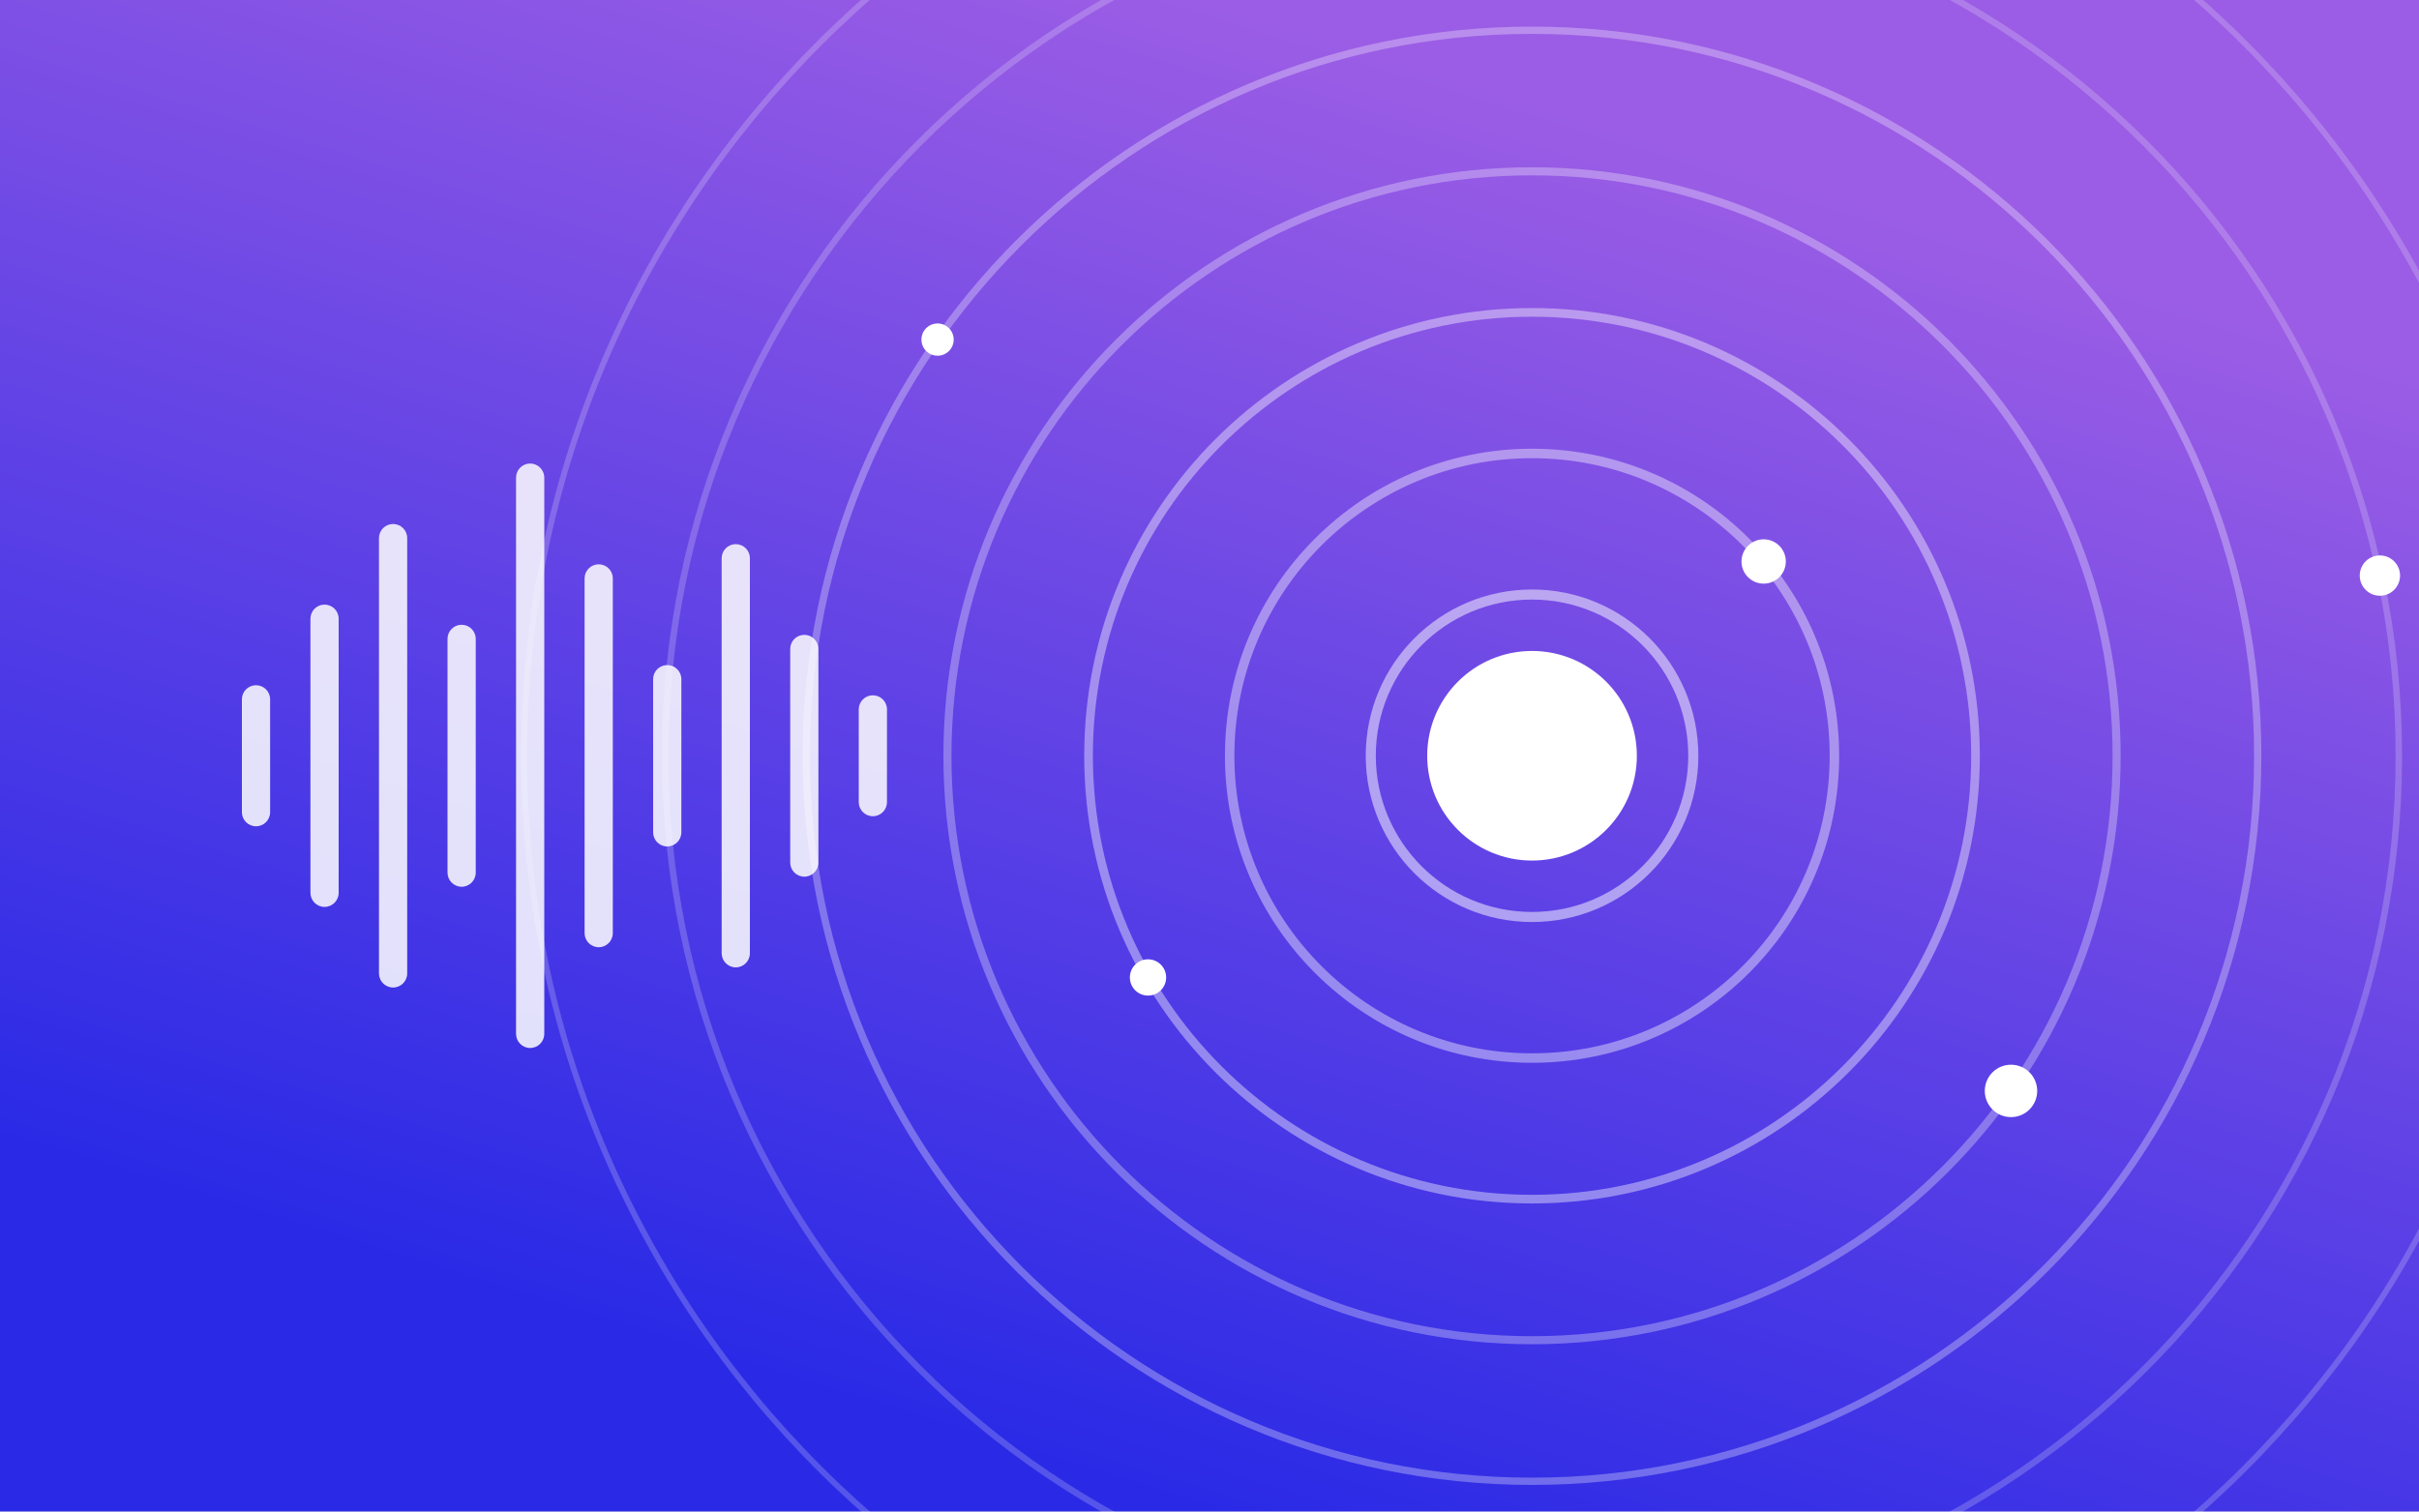
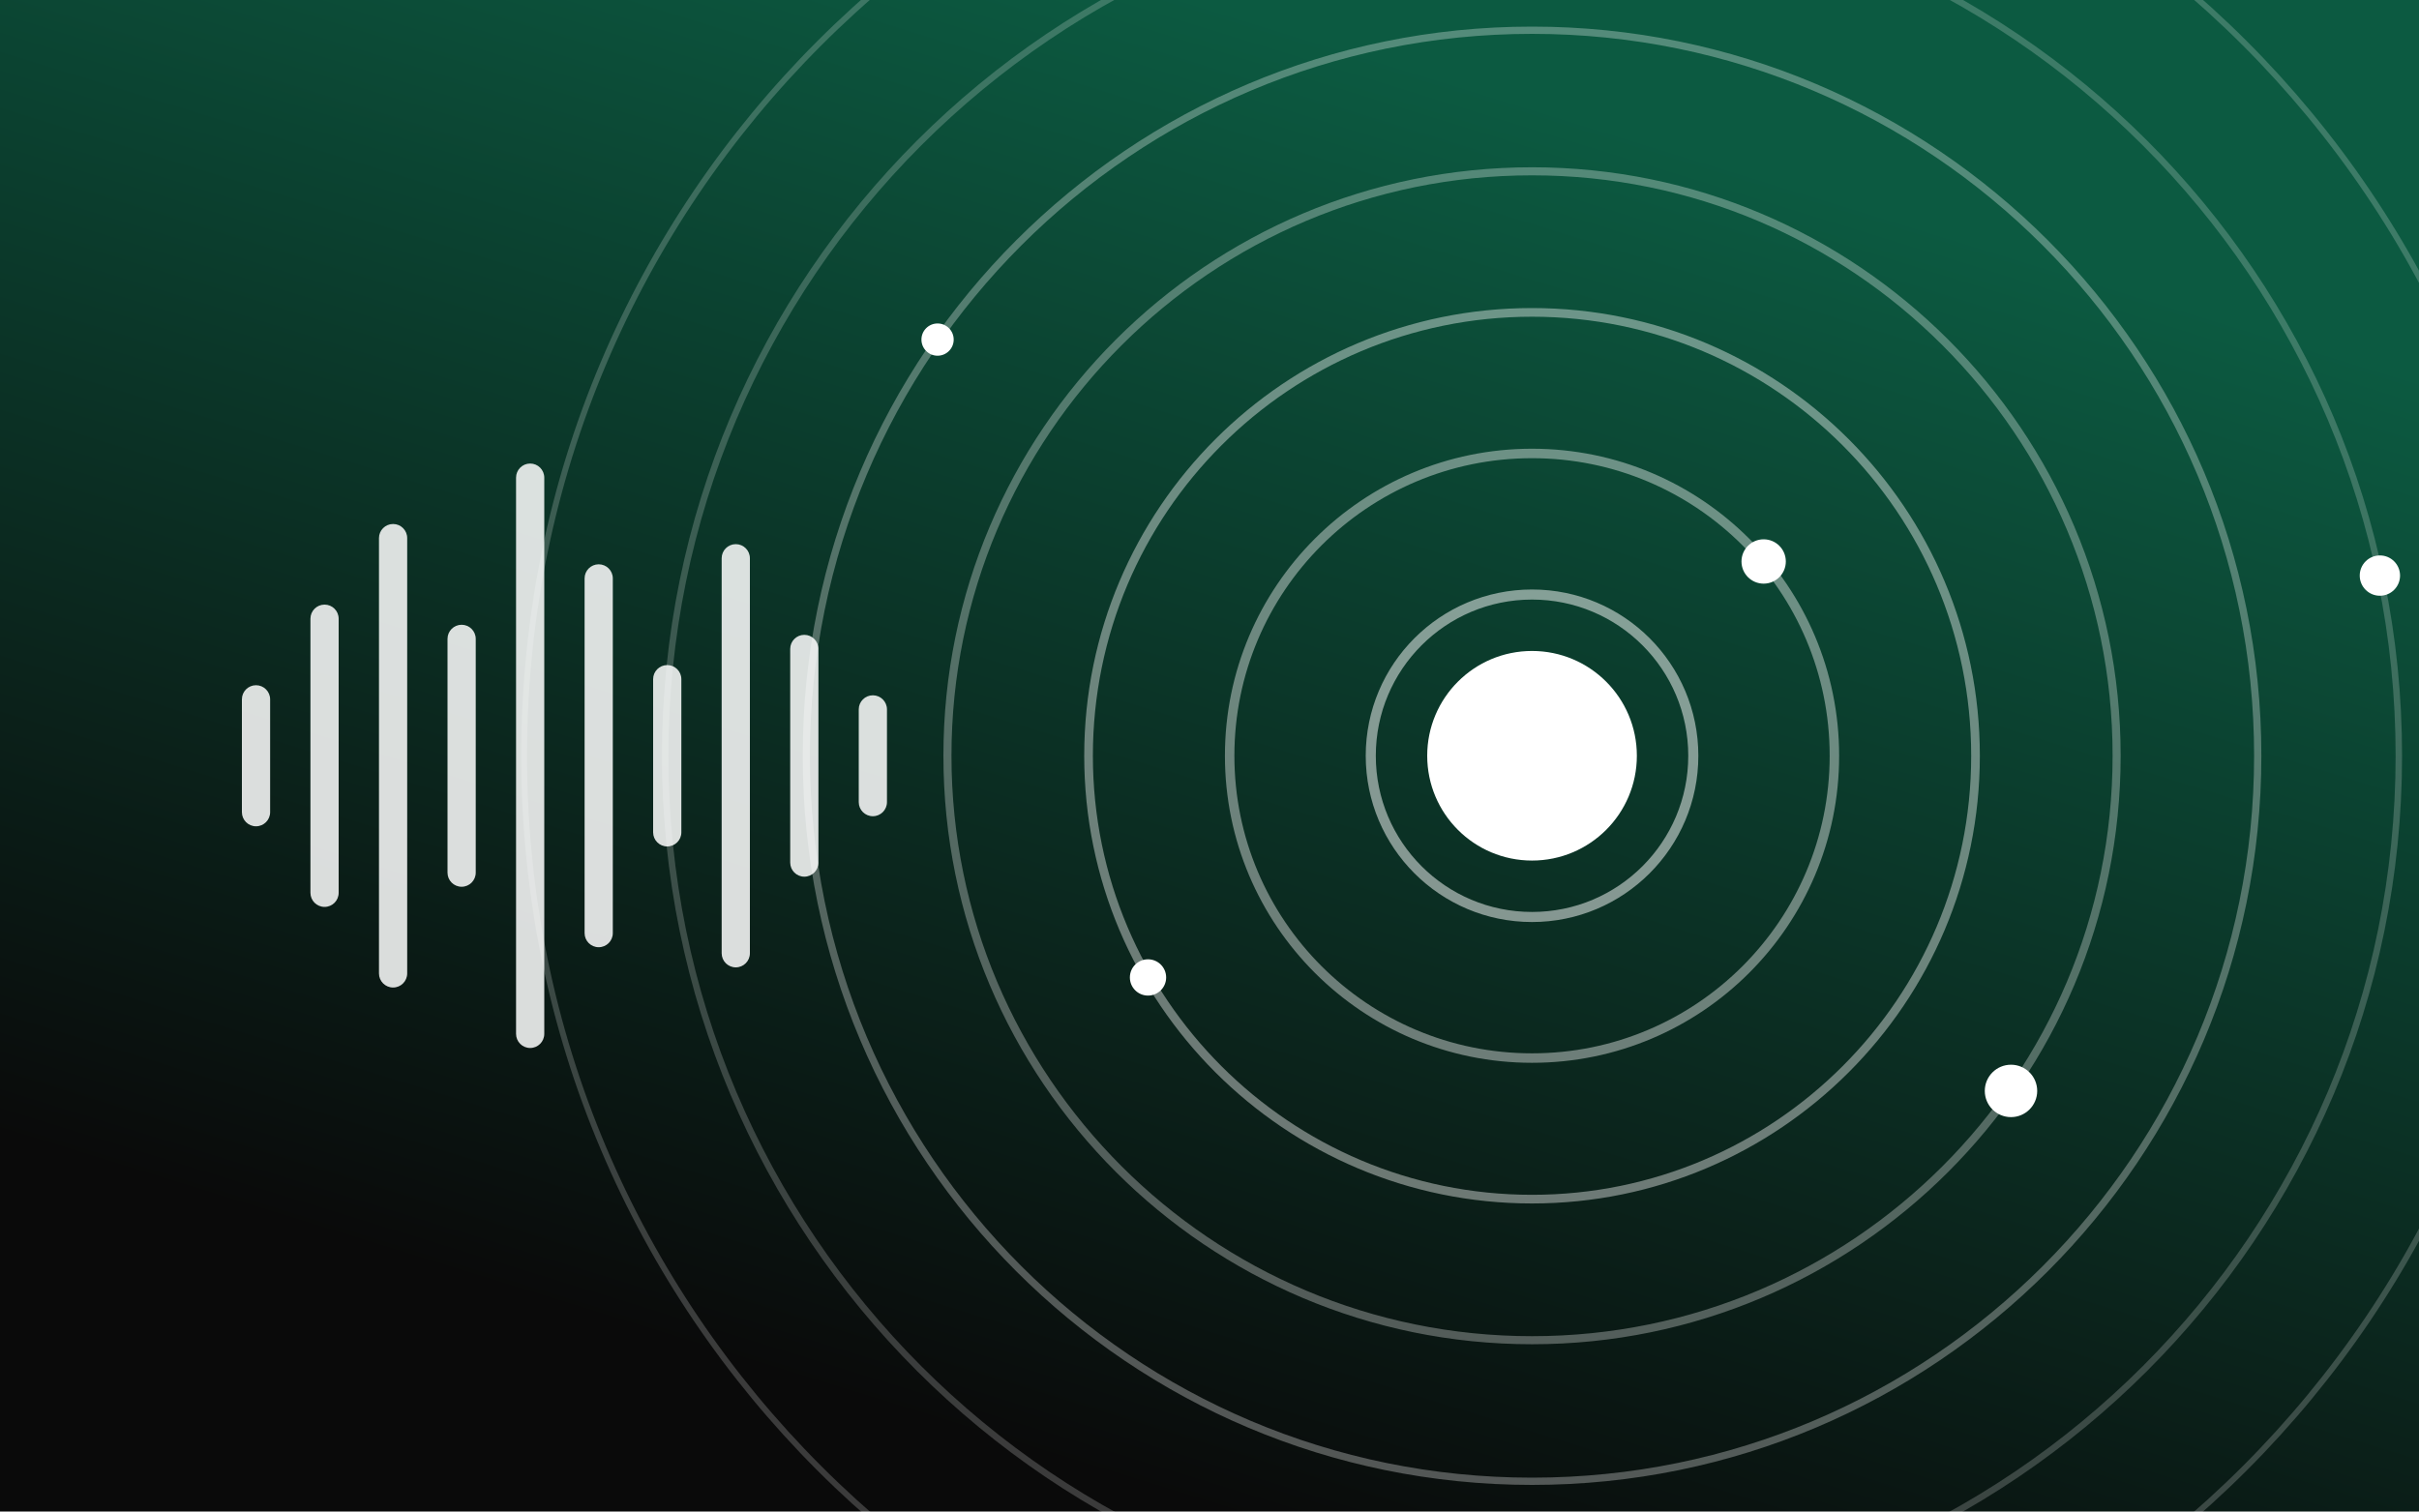
<svg xmlns="http://www.w3.org/2000/svg" viewBox="0 0 1200 750" width="1200" height="750">
  <defs>
    <linearGradient id="bg" x1="0.7" y1="0.1" x2="0.3" y2="0.9">
-       <stop offset="0" stop-color="#9b5de5" />
-       <stop offset="1" stop-color="#2a2ae6" />
+       <stop offset="0" stop-color="#0c5a41" />
+       <stop offset="1" stop-color="#0a0a0a" />
    </linearGradient>
  </defs>
  <rect width="1200" height="750" fill="url(#bg)" />
  <circle cx="760" cy="375" r="80" fill="none" stroke="#fff" stroke-opacity="0.5" stroke-width="5" />
  <circle cx="760" cy="375" r="150" fill="none" stroke="#fff" stroke-opacity="0.4" stroke-width="4.7" />
  <circle cx="760" cy="375" r="220" fill="none" stroke="#fff" stroke-opacity="0.4" stroke-width="4.3" />
  <circle cx="760" cy="375" r="290" fill="none" stroke="#fff" stroke-opacity="0.3" stroke-width="4" />
  <circle cx="760" cy="375" r="360" fill="none" stroke="#fff" stroke-opacity="0.3" stroke-width="3.6" />
  <circle cx="760" cy="375" r="430" fill="none" stroke="#fff" stroke-opacity="0.2" stroke-width="3.2" />
  <circle cx="760" cy="375" r="500" fill="none" stroke="#fff" stroke-opacity="0.2" stroke-width="2.9" />
  <circle cx="760" cy="375" r="52" fill="#fff" />
  <circle cx="874.9" cy="278.6" r="11" fill="#fff" />
  <circle cx="569.5" cy="485" r="9" fill="#fff" />
  <circle cx="997.6" cy="541.3" r="13" fill="#fff" />
  <circle cx="465.1" cy="168.5" r="8" fill="#fff" />
  <circle cx="1180.6" cy="285.6" r="10" fill="#fff" />
  <rect x="120" y="340" width="14" height="70" rx="7" fill="#fff" fill-opacity=".85" />
  <rect x="154" y="300" width="14" height="150" rx="7" fill="#fff" fill-opacity=".85" />
  <rect x="188" y="260" width="14" height="230" rx="7" fill="#fff" fill-opacity=".85" />
  <rect x="222" y="310" width="14" height="130" rx="7" fill="#fff" fill-opacity=".85" />
  <rect x="256" y="230" width="14" height="290" rx="7" fill="#fff" fill-opacity=".85" />
  <rect x="290" y="280" width="14" height="190" rx="7" fill="#fff" fill-opacity=".85" />
  <rect x="324" y="330" width="14" height="90" rx="7" fill="#fff" fill-opacity=".85" />
  <rect x="358" y="270" width="14" height="210" rx="7" fill="#fff" fill-opacity=".85" />
  <rect x="392" y="315" width="14" height="120" rx="7" fill="#fff" fill-opacity=".85" />
  <rect x="426" y="345" width="14" height="60" rx="7" fill="#fff" fill-opacity=".85" />
</svg>
